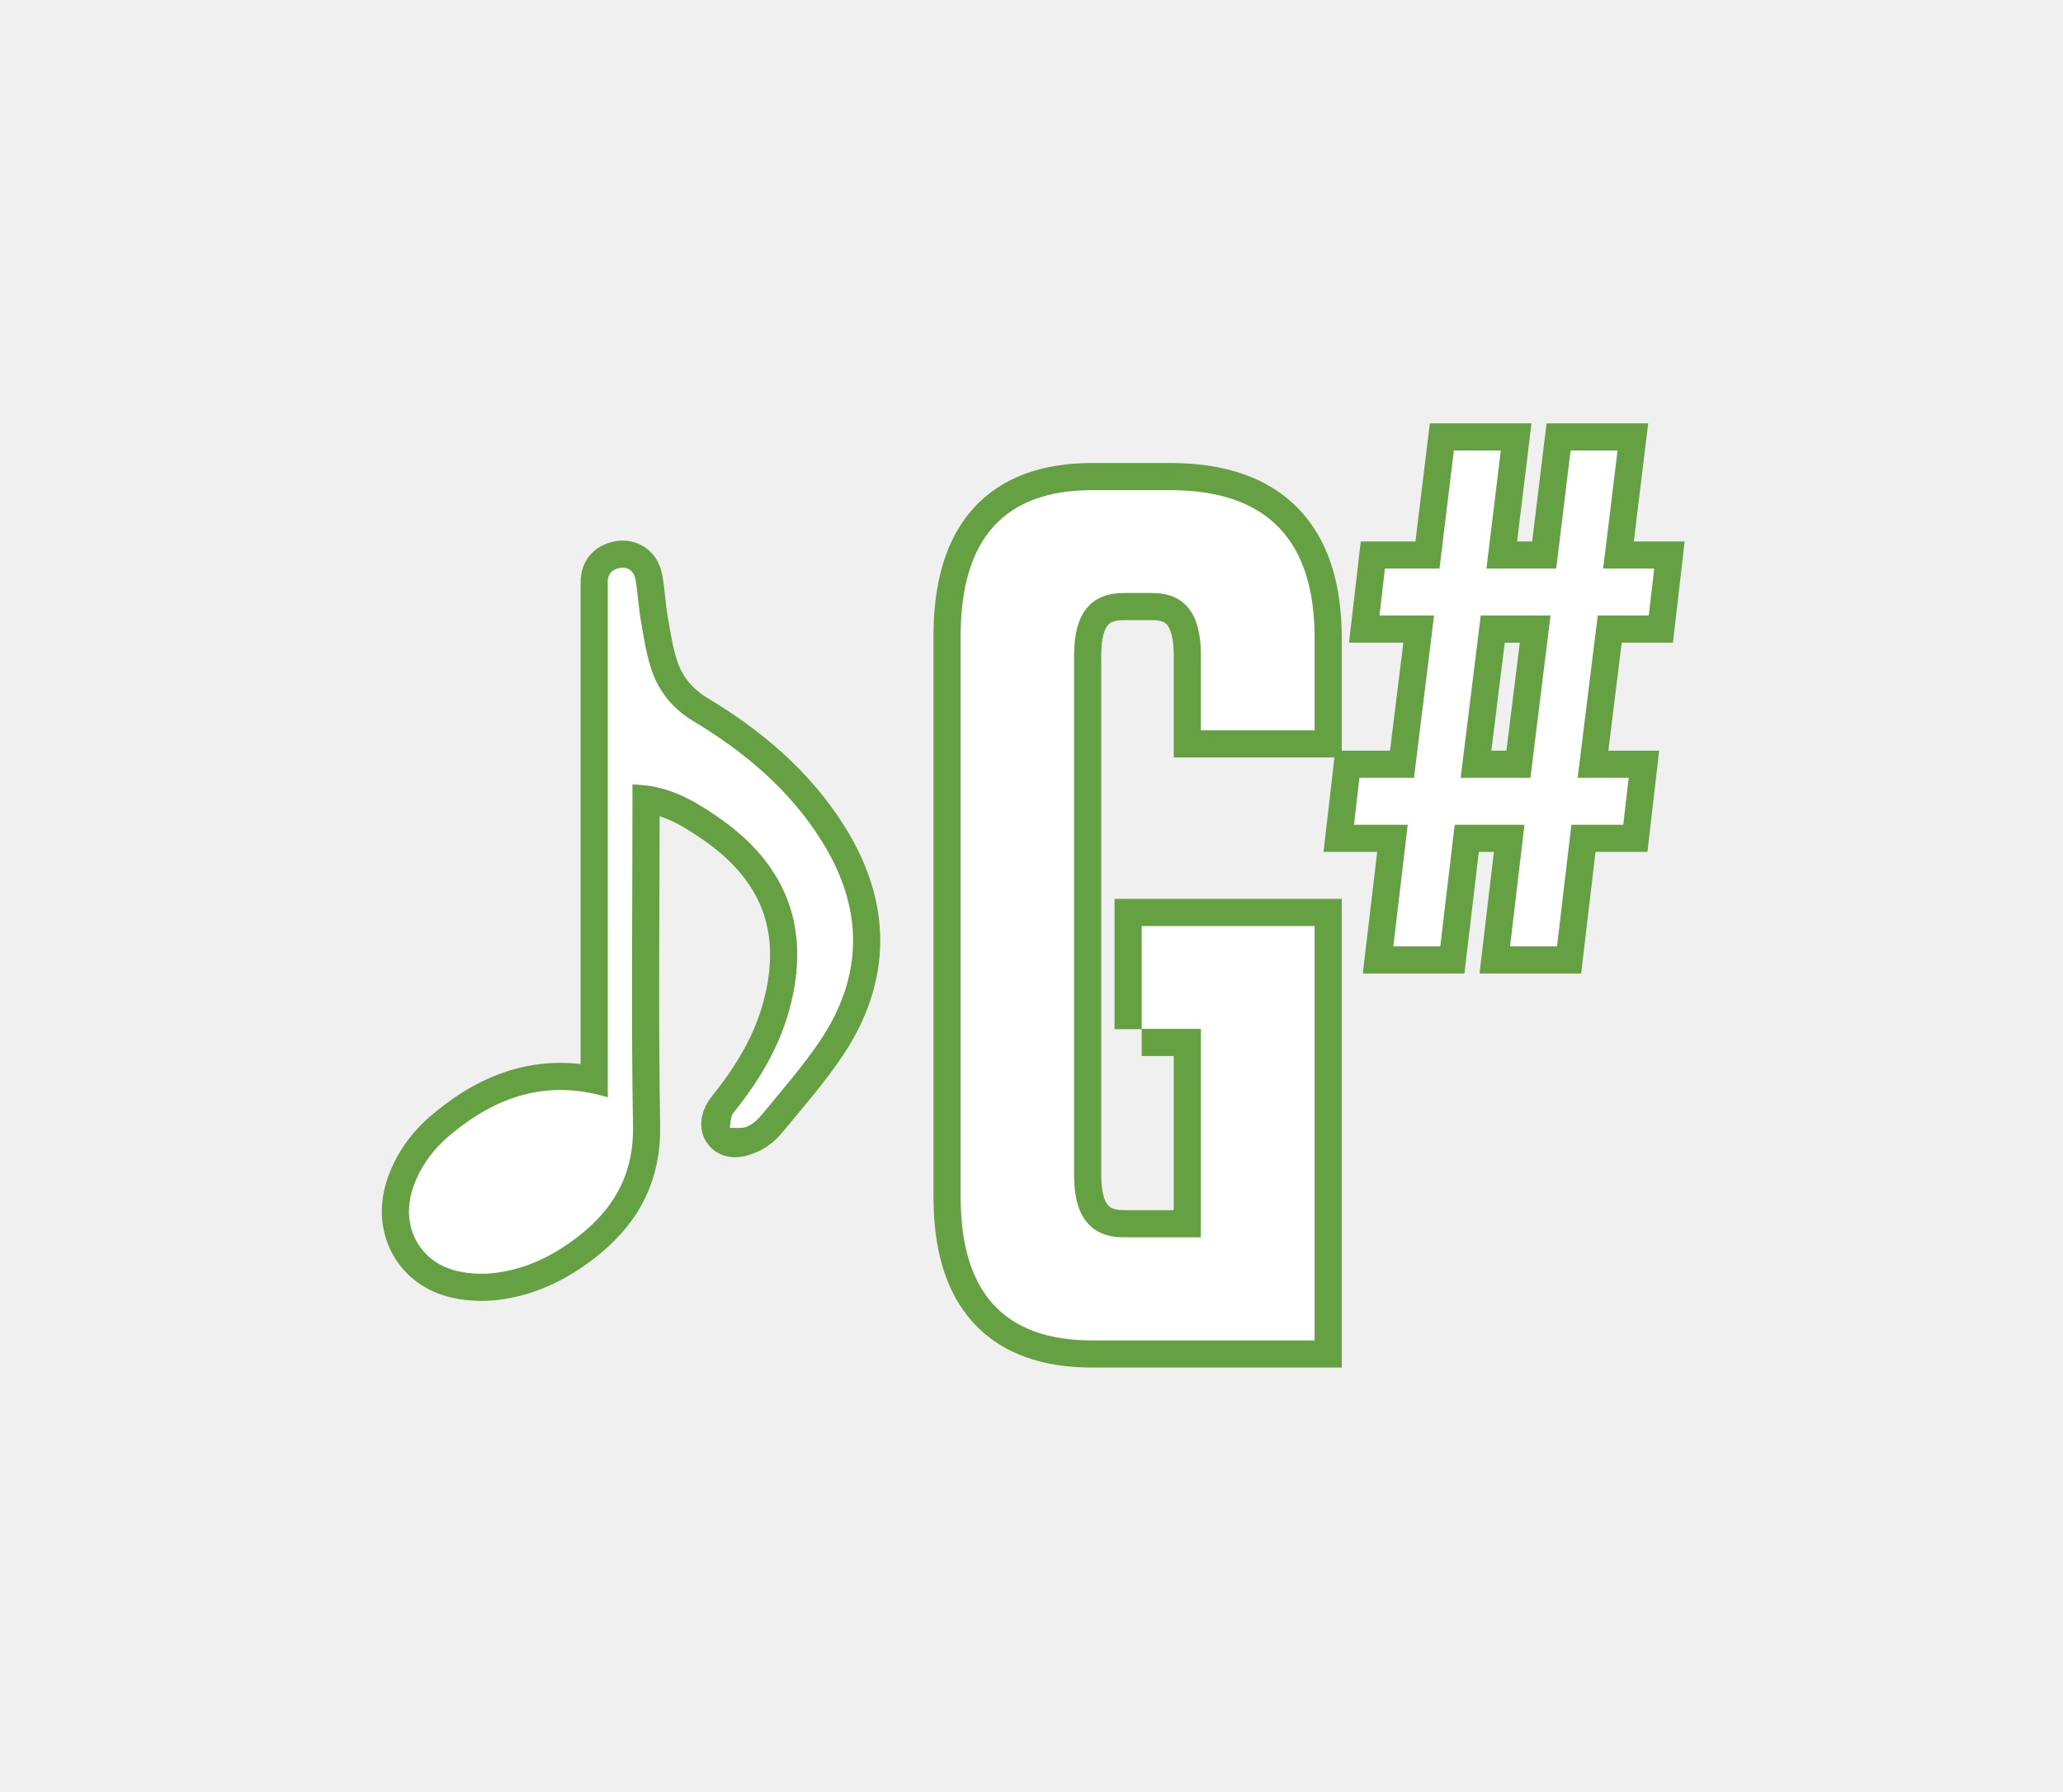
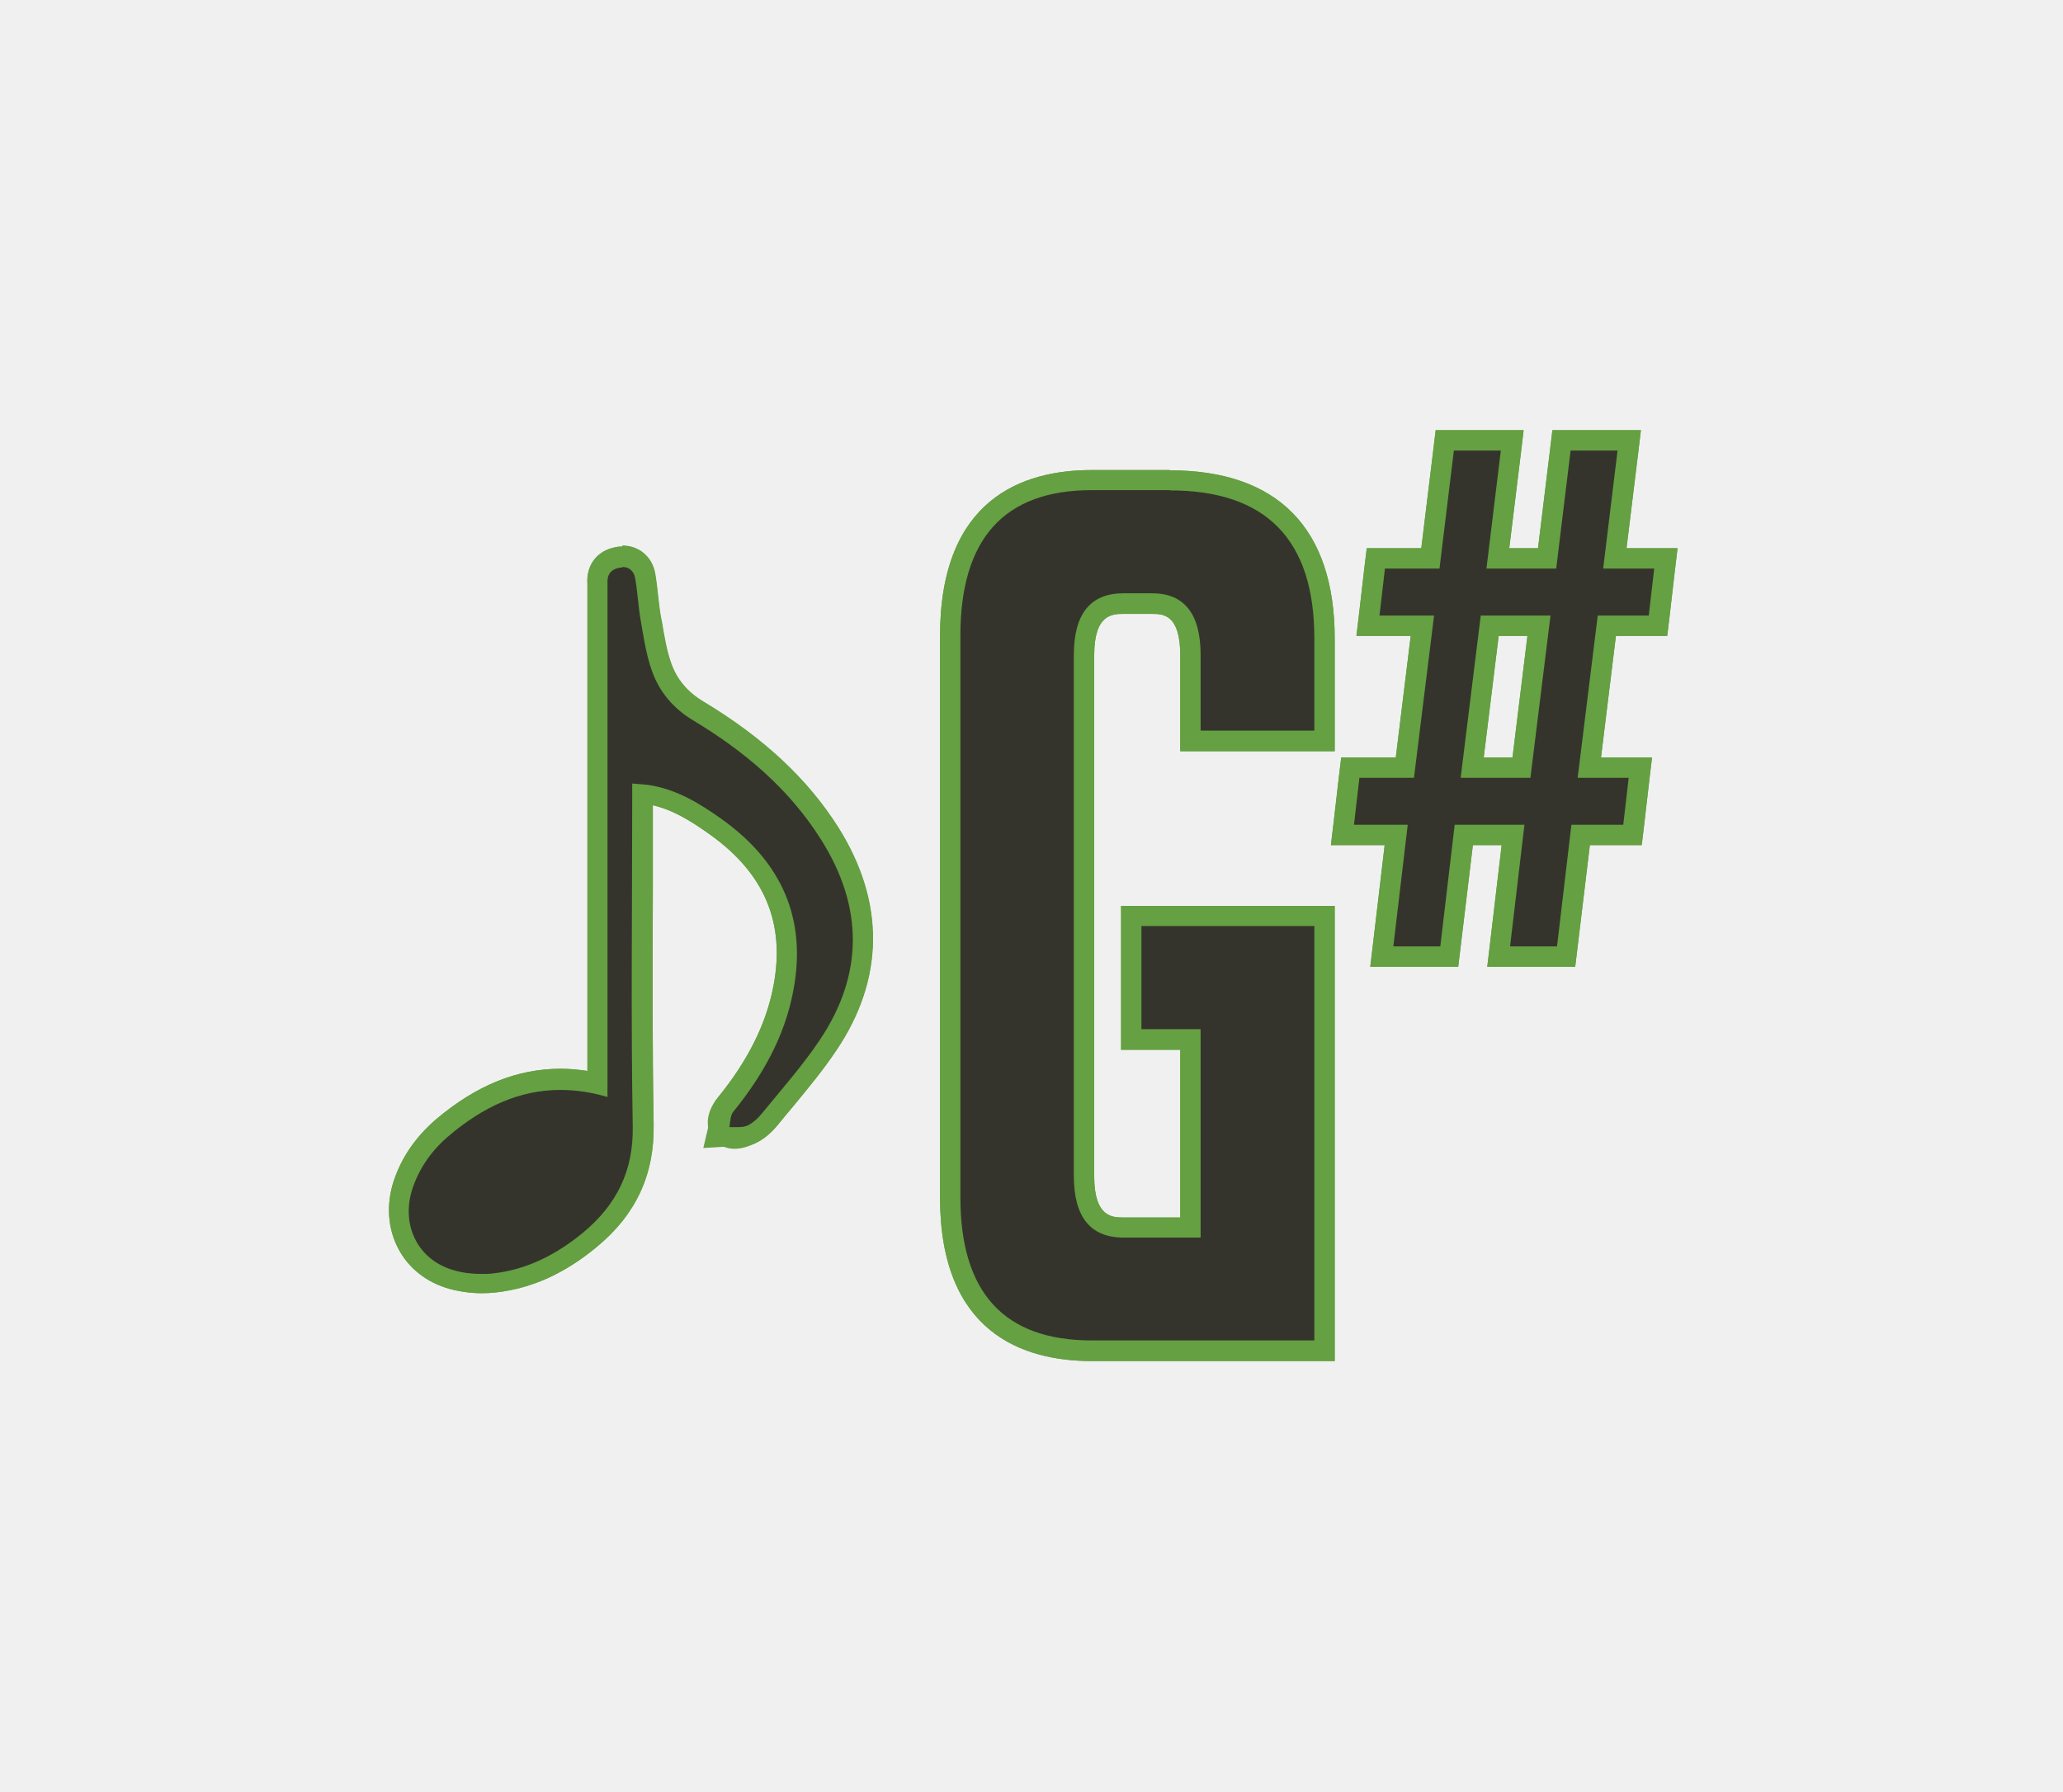
- <svg xmlns="http://www.w3.org/2000/svg" id="Layer_1" data-name="Layer 1" viewBox="0 0 76 66" width="76px" height="66px">
-   <defs>
-     <style>
-       .cls-1 {
-         fill: #fff;
-         stroke-width: 0px;
-       }
- 
-       .cls-2 {
-         fill: none;
-         stroke: #65a042;
-         stroke-miterlimit: 10;
-         stroke-width: 2px;
-       }
-     </style>
-   </defs>
-   <g>
-     <path class="cls-2" d="M23.3,28.86c0,.26,0,.44,0,.63,0,4-.05,8,.02,12,.03,1.65-.6,2.89-1.82,3.91-.97.8-2.06,1.37-3.32,1.51-.47.05-.98.02-1.43-.1-1.35-.37-1.99-1.68-1.54-3.03.26-.77.73-1.42,1.35-1.94,1.68-1.42,3.56-2.09,5.83-1.41,0-.2,0-.38,0-.56,0-5.98,0-11.97,0-17.95,0-.14,0-.28,0-.42-.02-.32.13-.51.43-.57.32-.06.53.12.59.41.09.5.11,1.02.2,1.53.11.63.2,1.26.41,1.86.27.78.79,1.4,1.52,1.84,1.88,1.13,3.54,2.52,4.72,4.4,1.55,2.46,1.58,4.95-.05,7.38-.63.94-1.39,1.8-2.11,2.68-.15.19-.35.38-.57.48-.18.08-.51.22-.65.05-.13-.15.03-.43.14-.56,1.07-1.32,1.89-2.76,2.21-4.44.52-2.68-.43-4.77-2.62-6.34-.83-.59-1.69-1.12-2.73-1.27-.17-.02-.34-.03-.58-.05Z" />
-     <g>
-       <path class="cls-2" d="M42.06,37.92v-3.8h6.37v15.27h-8.2c-3.23,0-4.84-1.76-4.84-5.28v-20.68c0-3.58,1.61-5.37,4.84-5.37h2.88c3.55,0,5.32,1.82,5.32,5.45v3.4h-4.19v-2.79c0-1.51-.6-2.27-1.79-2.27h-1.05c-1.22,0-1.83.76-1.83,2.27v19.2c0,1.51.61,2.27,1.83,2.27h2.84v-7.68h-2.18Z" />
-       <path class="cls-2" d="M57.86,16.6h1.73l-.53,4.35h1.88l-.2,1.73h-1.88l-.74,5.98h1.88l-.2,1.73h-1.91l-.53,4.48h-1.73l.53-4.48h-2.57l-.53,4.48h-1.73l.53-4.48h-1.98l.2-1.73h2.01l.74-5.98h-2.01l.2-1.73h2.01l.53-4.35h1.73l-.53,4.35h2.57l.53-4.35ZM53.81,28.66h2.57l.74-5.98h-2.57l-.74,5.98Z" />
-     </g>
-   </g>
-   <g>
-     <path class="cls-1" d="M23.3,28.86c0,.26,0,.44,0,.63,0,4-.05,8,.02,12,.03,1.65-.6,2.89-1.82,3.91-.97.8-2.06,1.37-3.32,1.51-.47.05-.98.02-1.43-.1-1.35-.37-1.99-1.68-1.54-3.03.26-.77.73-1.42,1.35-1.94,1.68-1.42,3.56-2.09,5.83-1.41,0-.2,0-.38,0-.56,0-5.98,0-11.97,0-17.95,0-.14,0-.28,0-.42-.02-.32.13-.51.43-.57.32-.06.53.12.59.41.09.5.11,1.02.2,1.53.11.63.2,1.26.41,1.86.27.78.79,1.4,1.52,1.84,1.88,1.13,3.54,2.52,4.72,4.4,1.55,2.46,1.58,4.95-.05,7.38-.63.94-1.39,1.8-2.11,2.68-.15.19-.35.38-.57.48-.18.08-.43.04-.65.05.04-.19.03-.43.14-.56,1.07-1.32,1.89-2.76,2.21-4.44.52-2.68-.43-4.77-2.62-6.34-.83-.59-1.69-1.12-2.73-1.27-.17-.02-.34-.03-.58-.05Z" />
-     <g>
-       <path class="cls-1" d="M42.06,37.92v-3.8h6.37v15.27h-8.2c-3.23,0-4.84-1.76-4.84-5.28v-20.68c0-3.58,1.61-5.37,4.84-5.37h2.88c3.55,0,5.32,1.82,5.32,5.45v3.4h-4.19v-2.79c0-1.51-.6-2.27-1.79-2.27h-1.05c-1.22,0-1.83.76-1.83,2.27v19.2c0,1.51.61,2.27,1.83,2.27h2.84v-7.68h-2.18Z" />
-       <path class="cls-1" d="M57.86,16.6h1.73l-.53,4.35h1.88l-.2,1.73h-1.88l-.74,5.98h1.88l-.2,1.73h-1.91l-.53,4.48h-1.73l.53-4.48h-2.57l-.53,4.48h-1.73l.53-4.48h-1.98l.2-1.73h2.01l.74-5.98h-2.01l.2-1.73h2.01l.53-4.35h1.73l-.53,4.35h2.57l.53-4.35ZM53.81,28.66h2.57l.74-5.98h-2.57l-.74,5.98Z" />
-     </g>
-   </g>
+ <svg xmlns="http://www.w3.org/2000/svg" id="Layer_1" width="76" height="66" viewBox="0 0 76 66">
+   <path d="M17.74,47.3c-.38,0-.75-.05-1.09-.14-.73-.2-1.32-.66-1.65-1.29-.35-.66-.4-1.45-.14-2.22.27-.81.76-1.52,1.46-2.11,1.41-1.19,2.82-1.77,4.33-1.77.44,0,.9.05,1.36.15v-18.17c0-.08,0-.17,0-.25-.03-.51.25-.88.74-.96.06-.01.12-.02.18-.02.43,0,.76.28.84.72.05.27.08.54.11.82.03.24.05.48.09.71l.04.26c.09.52.18,1.06.35,1.55.24.69.69,1.24,1.36,1.64,2.16,1.3,3.75,2.78,4.84,4.52,1.66,2.64,1.64,5.26-.06,7.79-.49.72-1.05,1.4-1.59,2.06l-.53.65c-.23.28-.46.47-.71.58-.17.08-.39.17-.6.17-.2,0-.37-.08-.49-.21-.26-.32-.09-.76.14-1.04,1.16-1.42,1.85-2.82,2.13-4.27.48-2.48-.33-4.43-2.47-5.97-.88-.63-1.65-1.07-2.56-1.21-.05,0-.1-.01-.15-.02,0,0,0,2.53,0,3.68,0,2.8-.02,5.69.03,8.53.03,1.71-.61,3.08-1.96,4.2-1.12.93-2.27,1.45-3.51,1.59-.16.02-.32.03-.48.03Z" style="fill:#35342c;" />
+   <path d="M22.93,20.89c.26,0,.43.17.47.42.09.5.11,1.02.2,1.53.11.63.2,1.26.41,1.86.27.78.79,1.4,1.52,1.84,1.88,1.13,3.54,2.52,4.72,4.4,1.55,2.46,1.58,4.95-.05,7.38-.63.94-1.39,1.8-2.11,2.68-.15.19-.35.38-.57.48-.12.05-.3.13-.45.13-.08,0-.15-.02-.2-.08-.13-.15.03-.43.14-.56,1.07-1.32,1.89-2.76,2.21-4.44.52-2.68-.43-4.77-2.62-6.34-.83-.59-1.69-1.12-2.73-1.27-.17-.02-.34-.03-.58-.05v.63c0,4-.05,8,.02,12,.03,1.65-.6,2.89-1.82,3.91-.97.8-2.06,1.37-3.32,1.51-.14.02-.29.02-.44.02-.34,0-.68-.04-.99-.13-1.35-.37-1.99-1.68-1.54-3.03.26-.77.73-1.42,1.35-1.94,1.23-1.04,2.57-1.68,4.09-1.68.55,0,1.13.08,1.74.26v-.56c0-5.98,0-11.97,0-17.95,0-.14,0-.28,0-.42-.02-.32.13-.51.43-.57.04,0,.08-.01.11-.01M22.93,20.14c-.08,0-.16,0-.24.02-.68.12-1.1.65-1.05,1.36,0,.07,0,.15,0,.22v.15s0,17.57,0,17.57c-.33-.05-.66-.08-.99-.08-1.6,0-3.1.61-4.57,1.85-.75.64-1.28,1.4-1.57,2.27-.29.87-.23,1.77.17,2.52.38.72,1.05,1.24,1.88,1.47.37.1.78.16,1.19.16.18,0,.35-.01.53-.03,1.32-.15,2.53-.7,3.71-1.68,1.44-1.19,2.12-2.66,2.09-4.5-.05-2.84-.04-5.74-.03-8.54,0-1.08,0-2.15,0-3.23.73.17,1.38.56,2.12,1.09,2.01,1.44,2.77,3.27,2.32,5.59-.27,1.39-.94,2.74-2.06,4.11-.42.52-.47,1.11-.14,1.52.19.22.46.35.77.35.28,0,.54-.1.76-.2.3-.14.58-.37.84-.69.17-.21.35-.43.53-.64.55-.67,1.12-1.35,1.62-2.1,1.77-2.63,1.79-5.46.07-8.2-1.13-1.79-2.76-3.31-4.97-4.64-.6-.36-.99-.83-1.2-1.44-.16-.46-.24-.95-.33-1.48l-.05-.26c-.04-.23-.06-.46-.09-.69-.03-.27-.06-.56-.11-.85-.11-.62-.6-1.03-1.21-1.03h0Z" style="fill:#65a042;" />
+   <path d="M40.22,49.77c-3.46,0-5.22-1.9-5.22-5.66v-20.68c0-3.81,1.76-5.74,5.22-5.74h2.88c3.78,0,5.7,1.96,5.7,5.83v3.78h-4.94v-3.17c0-1.68-.76-1.89-1.41-1.89h-1.05c-.68,0-1.46.22-1.46,1.89v19.2c0,1.68.78,1.89,1.46,1.89h2.46v-6.93h-2.18v-4.55h7.12v16.02h-8.58Z" style="fill:#35342c;" />
+   <path d="M43.1,18.07c3.55,0,5.32,1.82,5.32,5.45v3.4h-4.19v-2.79c0-1.51-.6-2.27-1.79-2.27h-1.05c-1.22,0-1.83.76-1.83,2.27v19.2c0,1.51.61,2.27,1.83,2.27h2.84v-7.68h-2.18v-3.8h6.37v15.27h-8.2c-3.23,0-4.84-1.76-4.84-5.28v-20.68c0-3.58,1.61-5.37,4.84-5.37h2.88M43.1,17.32h-2.88c-2.55,0-5.59,1.06-5.59,6.12v20.68c0,4.98,3.04,6.03,5.59,6.03h8.95v-16.77h-7.87v5.3h2.18v6.18h-2.09c-.4,0-1.08,0-1.08-1.52v-19.2c0-1.52.68-1.52,1.08-1.52h1.05c.39,0,1.04,0,1.04,1.52v3.54h5.69v-4.15c0-4.06-2.1-6.2-6.07-6.2h0Z" style="fill:#65a042;" />
+   <path d="M55.19,35.24l.53-4.48h-1.81l-.53,4.48h-2.49l.53-4.48h-1.98l.29-2.48h2.01l.65-5.23h-2.01l.29-2.48h2.01l.54-4.35h2.49l-.53,4.35h1.81l.53-4.35h2.49l-.53,4.35h1.88l-.29,2.48h-1.88l-.65,5.23h1.88l-.29,2.48h-1.91l-.53,4.48h-2.49ZM56.05,28.28l.65-5.23h-1.81l-.65,5.23h1.81Z" style="fill:#35342c;" />
+   <path d="M59.59,16.6l-.53,4.35h1.88l-.2,1.73h-1.88l-.74,5.98h1.88l-.2,1.73h-1.91l-.53,4.48h-1.73l.53-4.48h-2.57l-.53,4.48h-1.73l.53-4.48h-1.98l.2-1.73h2.01l.74-5.98h-2.01l.2-1.73h2.01l.53-4.35h1.73l-.53,4.35h2.57l.53-4.35h1.73M57.12,22.68h-2.57l-.74,5.98h2.57l.74-5.98M60.43,15.85h-3.24l-.08.66-.45,3.69h-1.06l.43-3.51.1-.84h-3.24l-.08.66-.45,3.69h-2.01l-.08.66-.2,1.73-.1.84h2l-.55,4.48h-2.01l-.08.66-.2,1.73-.1.84h1.98l-.43,3.64-.1.84h3.24l.08-.66.46-3.82h1.06l-.43,3.64-.1.84h3.24l.08-.66.46-3.82h1.91l.08-.66.2-1.73.1-.84h-1.88l.55-4.48h1.89l.08-.66.2-1.73.1-.84h-1.88l.43-3.51.1-.84h0ZM55.21,23.43h1.06l-.55,4.48h-1.06l.55-4.48h0Z" style="fill:#65a042;" />
+   <path d="M17.74,47.3c-.38,0-.75-.05-1.09-.14-.73-.2-1.32-.66-1.65-1.29-.35-.66-.4-1.45-.14-2.22.27-.81.76-1.52,1.46-2.11,1.41-1.19,2.82-1.77,4.33-1.77.44,0,.9.05,1.36.15v-18.17c0-.08,0-.17,0-.25-.03-.51.25-.88.74-.96.06-.01.12-.02.18-.02.43,0,.76.28.84.72.05.27.08.54.11.82.03.24.05.48.09.71l.04.26c.09.52.18,1.06.35,1.55.24.69.69,1.24,1.36,1.64,2.16,1.3,3.75,2.78,4.84,4.52,1.66,2.64,1.64,5.26-.06,7.79-.49.72-1.05,1.4-1.59,2.06l-.53.65c-.23.28-.46.47-.71.58-.17.08-.34.09-.48.09h-.7s.02-.46.02-.46c.01-.05.02-.1.02-.15.02-.17.05-.38.19-.56,1.16-1.42,1.85-2.82,2.13-4.27.48-2.48-.33-4.43-2.47-5.97-.88-.63-1.65-1.07-2.56-1.21-.05,0-.1-.01-.15-.02,0,0,0,2.53,0,3.68,0,2.8-.02,5.69.03,8.53.03,1.71-.61,3.08-1.96,4.2-1.12.93-2.27,1.45-3.51,1.59-.16.02-.32.03-.48.03Z" style="fill:#35342c;" />
+   <path d="M22.93,20.89c.26,0,.43.17.47.42.09.5.11,1.02.2,1.53.11.63.2,1.26.41,1.86.27.78.79,1.4,1.52,1.84,1.88,1.13,3.54,2.52,4.72,4.4,1.55,2.46,1.58,4.95-.05,7.38-.63.94-1.39,1.8-2.11,2.68-.15.19-.35.38-.57.48-.1.04-.21.05-.33.05-.08,0-.15,0-.23,0-.03,0-.06,0-.09,0,.04-.19.03-.43.14-.56,1.07-1.32,1.89-2.76,2.21-4.44.52-2.68-.43-4.77-2.62-6.34-.83-.59-1.69-1.12-2.73-1.27-.17-.02-.34-.03-.58-.05v.63c0,4-.05,8,.02,12,.03,1.65-.6,2.89-1.82,3.91-.97.8-2.06,1.37-3.32,1.51-.14.02-.29.02-.44.02-.34,0-.68-.04-.99-.13-1.35-.37-1.99-1.68-1.54-3.03.26-.77.73-1.42,1.35-1.94,1.23-1.04,2.57-1.68,4.09-1.68.55,0,1.13.08,1.74.26v-.56c0-5.98,0-11.97,0-17.95,0-.14,0-.28,0-.42-.02-.32.13-.51.43-.57.04,0,.08-.01.11-.01M22.93,20.14c-.08,0-.16,0-.24.02-.68.12-1.1.65-1.05,1.36,0,.07,0,.15,0,.22v.15s0,17.57,0,17.57c-.33-.05-.66-.08-.99-.08-1.6,0-3.1.61-4.57,1.85-.75.64-1.28,1.4-1.57,2.27-.29.87-.23,1.77.17,2.52.38.72,1.05,1.24,1.88,1.47.37.1.78.16,1.19.16.18,0,.35-.01.53-.03,1.32-.15,2.53-.7,3.71-1.68,1.44-1.19,2.12-2.66,2.09-4.5-.05-2.84-.04-5.74-.03-8.54,0-1.08,0-2.15,0-3.23.73.17,1.38.56,2.12,1.09,2.01,1.44,2.77,3.27,2.32,5.59-.27,1.39-.94,2.74-2.06,4.11-.21.26-.25.55-.27.75,0,.04,0,.08-.02.11l-.23.98,1-.06h.15s.13,0,.13,0c.17,0,.4-.01.64-.12.3-.14.58-.37.84-.69.17-.21.35-.43.53-.64.55-.67,1.12-1.35,1.62-2.1,1.77-2.63,1.79-5.46.07-8.2-1.13-1.79-2.76-3.31-4.97-4.64-.6-.36-.99-.83-1.2-1.44-.16-.46-.24-.95-.33-1.48l-.05-.26c-.04-.23-.06-.46-.09-.69-.03-.27-.06-.56-.11-.85-.11-.62-.6-1.03-1.21-1.03h0Z" style="fill:#65a042;" />
+   <path d="M40.22,49.77c-3.46,0-5.22-1.9-5.22-5.66v-20.68c0-3.81,1.76-5.74,5.22-5.74h2.88c3.78,0,5.7,1.96,5.7,5.83v3.78h-4.94v-3.17c0-1.68-.76-1.89-1.41-1.89h-1.05c-.68,0-1.46.22-1.46,1.89v19.2c0,1.68.78,1.89,1.46,1.89h2.46v-6.93h-2.18v-4.55h7.12v16.02h-8.58Z" style="fill:#35342c;" />
+   <path d="M43.1,18.07c3.55,0,5.32,1.82,5.32,5.45v3.4h-4.19v-2.79c0-1.51-.6-2.27-1.79-2.27h-1.05c-1.22,0-1.83.76-1.83,2.27v19.2c0,1.51.61,2.27,1.83,2.27h2.84v-7.68h-2.18v-3.8h6.37v15.27h-8.2c-3.23,0-4.84-1.76-4.84-5.28v-20.68c0-3.58,1.61-5.37,4.84-5.37h2.88M43.1,17.32h-2.88c-2.55,0-5.59,1.06-5.59,6.12v20.68c0,4.98,3.04,6.03,5.59,6.03h8.95v-16.77h-7.87v5.3h2.18v6.18h-2.09c-.4,0-1.08,0-1.08-1.52v-19.2c0-1.52.68-1.52,1.08-1.52h1.05c.39,0,1.04,0,1.04,1.52v3.54h5.69v-4.15c0-4.06-2.1-6.2-6.07-6.2h0Z" style="fill:#65a042;" />
+   <path d="M55.19,35.24l.53-4.48h-1.81l-.53,4.48h-2.49l.53-4.48h-1.98l.29-2.48h2.01l.65-5.23h-2.01l.29-2.48h2.01l.54-4.35h2.49l-.53,4.35h1.81l.53-4.35h2.49l-.53,4.35h1.88l-.29,2.48h-1.88l-.65,5.23h1.88l-.29,2.48h-1.91l-.53,4.48h-2.49ZM56.05,28.28l.65-5.23h-1.81l-.65,5.23h1.81Z" style="fill:#35342c;" />
+   <path d="M59.59,16.6l-.53,4.35h1.88l-.2,1.73h-1.88l-.74,5.98h1.88l-.2,1.73h-1.91l-.53,4.48h-1.73l.53-4.48h-2.57l-.53,4.48h-1.73l.53-4.48h-1.98l.2-1.73h2.01l.74-5.98h-2.01l.2-1.73h2.01l.53-4.35h1.73l-.53,4.35h2.57l.53-4.35h1.73M57.12,22.68h-2.57l-.74,5.98h2.57l.74-5.98M60.43,15.85h-3.24l-.08.66-.45,3.69h-1.06l.43-3.51.1-.84h-3.24l-.08.66-.45,3.69h-2.01l-.08.66-.2,1.73-.1.84h2l-.55,4.48h-2.01l-.08.66-.2,1.73-.1.84h1.98l-.43,3.64-.1.84h3.24l.08-.66.46-3.82h1.06l-.43,3.64-.1.84h3.24l.08-.66.46-3.82h1.91l.08-.66.2-1.73.1-.84h-1.88l.55-4.48h1.89l.08-.66.2-1.73.1-.84h-1.88l.43-3.51.1-.84h0ZM55.21,23.43h1.06l-.55,4.48h-1.06l.55-4.48h0Z" style="fill:#65a042;" />
</svg>
